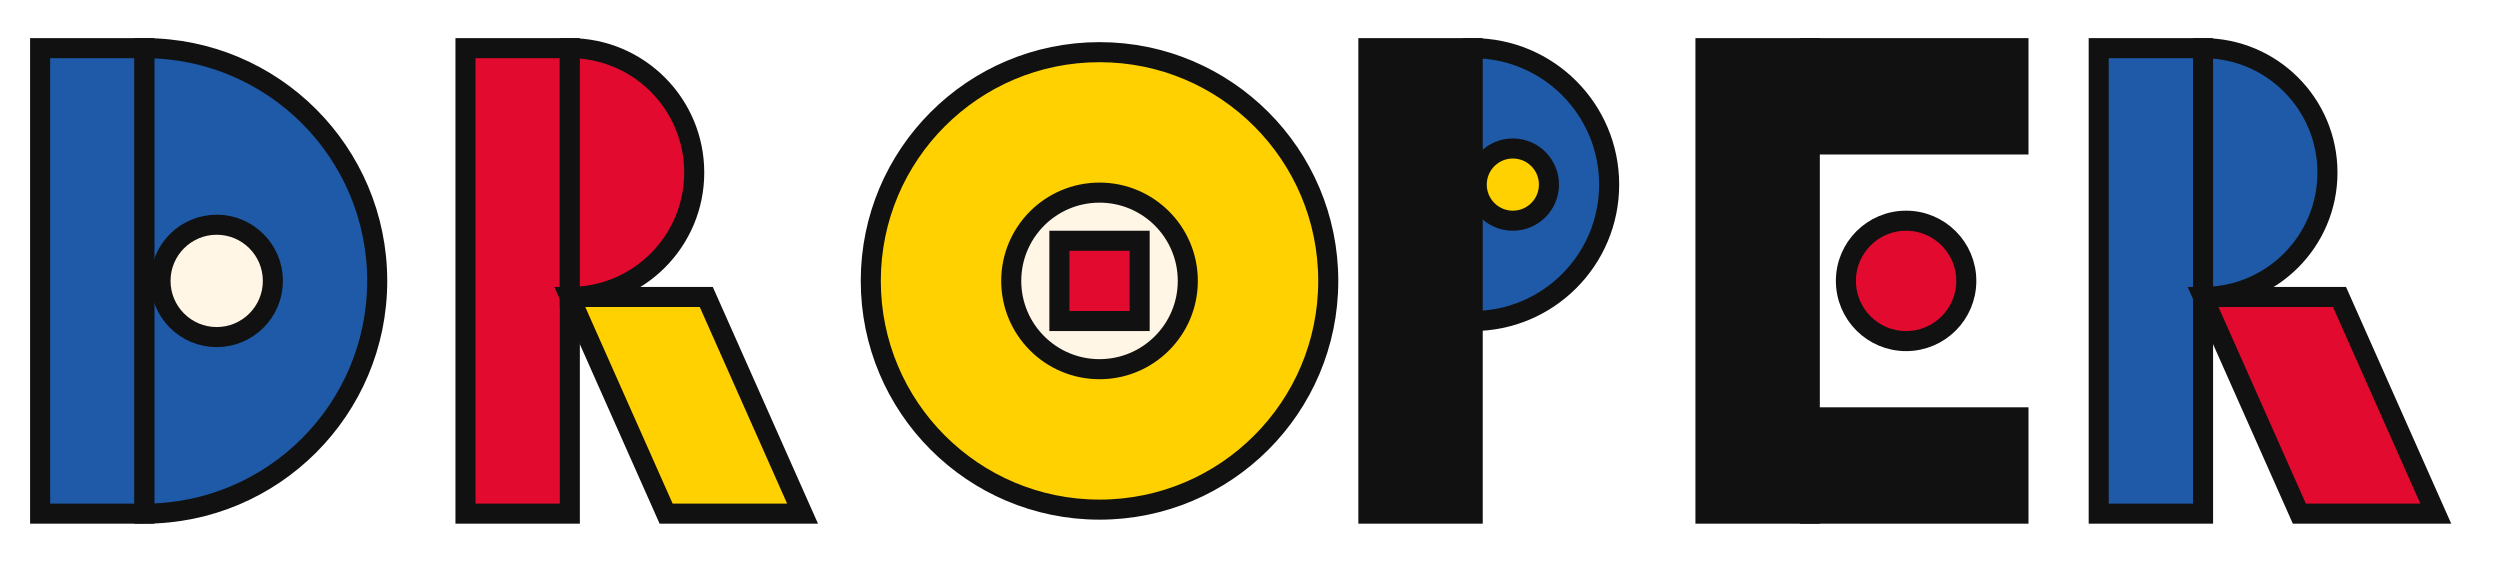
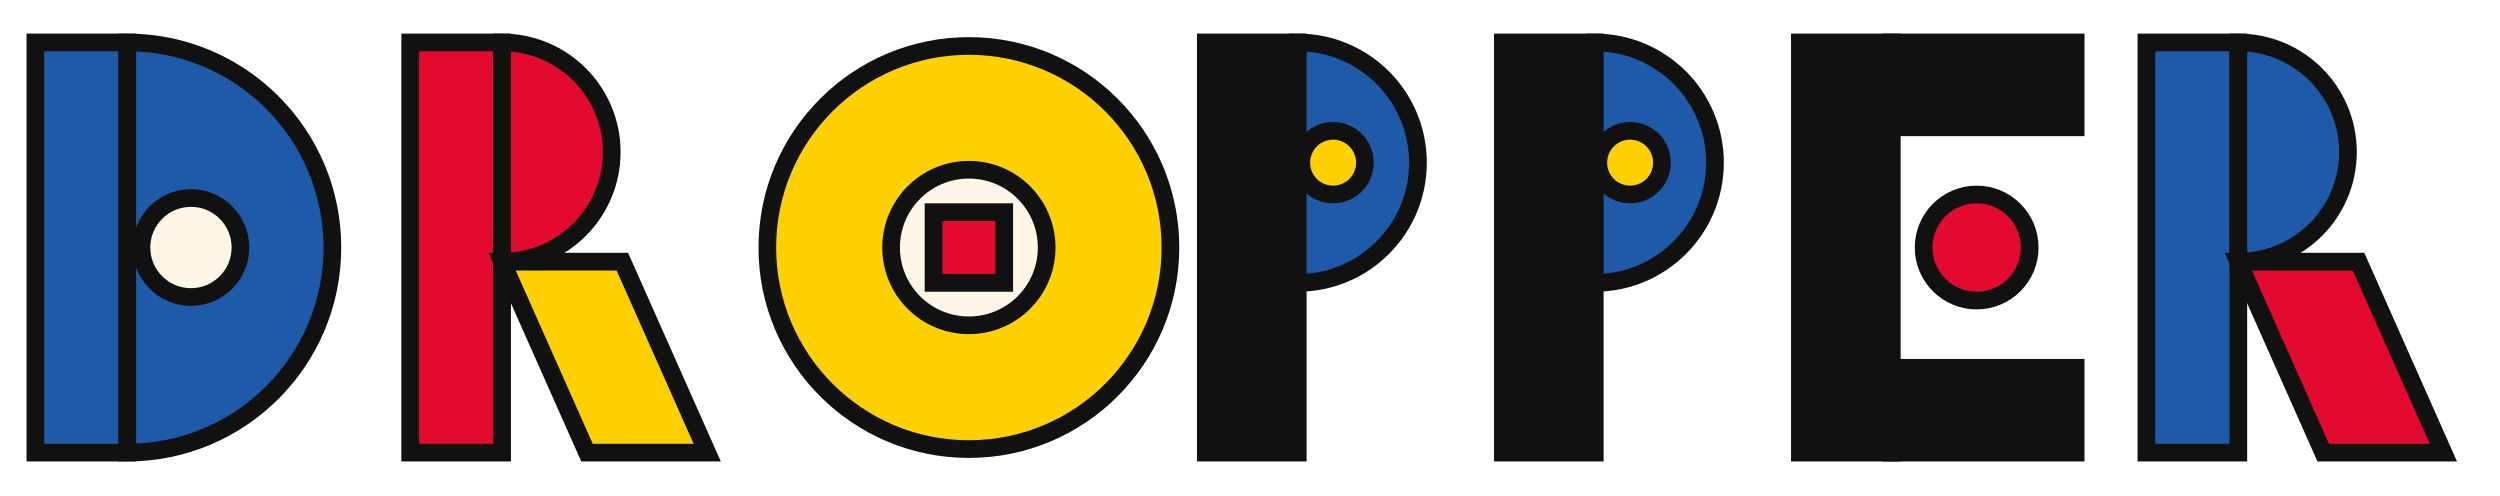
- <svg xmlns="http://www.w3.org/2000/svg" viewBox="0 0 623 140" role="img" aria-label="Droper">
+ <svg xmlns="http://www.w3.org/2000/svg" viewBox="0 0 707 140" role="img" aria-label="Dropper">
  <rect x="10" y="12" width="26" height="116" fill="#1E5AA8" stroke="#111" stroke-width="5" stroke-linejoin="miter" />
  <path d="M36,12 A58,58 0 0 1 36,128 Z" fill="#1E5AA8" stroke="#111" stroke-width="5" stroke-linejoin="miter" />
  <circle cx="54" cy="70" r="14" fill="#FFF6E5" stroke="#111" stroke-width="5" stroke-linejoin="miter" />
  <rect x="116" y="12" width="26" height="116" fill="#E30A2F" stroke="#111" stroke-width="5" stroke-linejoin="miter" />
  <path d="M142,12 A31,31 0 0 1 142,74 Z" fill="#E30A2F" stroke="#111" stroke-width="5" stroke-linejoin="miter" />
  <polygon points="142,74 176,74 200,128 166,128" fill="#FFD100" stroke="#111" stroke-width="5" stroke-linejoin="miter" />
  <circle cx="274" cy="70" r="57" fill="#FFD100" stroke="#111" stroke-width="5" stroke-linejoin="miter" />
  <circle cx="274" cy="70" r="22" fill="#FFF6E5" stroke="#111" stroke-width="5" stroke-linejoin="miter" />
  <rect x="264" y="60" width="20" height="20" fill="#E30A2F" stroke="#111" stroke-width="5" stroke-linejoin="miter" />
  <rect x="341" y="12" width="26" height="116" fill="#111111" stroke="#111" stroke-width="5" stroke-linejoin="miter" />
  <path d="M367,12 A34,34 0 0 1 367,80 Z" fill="#1E5AA8" stroke="#111" stroke-width="5" stroke-linejoin="miter" />
  <circle cx="377" cy="46" r="9" fill="#FFD100" stroke="#111" stroke-width="5" stroke-linejoin="miter" />
  <rect x="425" y="12" width="26" height="116" fill="#111111" stroke="#111" stroke-width="5" stroke-linejoin="miter" />
-   <rect x="451" y="12" width="52" height="24" fill="#111111" stroke="#111" stroke-width="5" stroke-linejoin="miter" />
-   <circle cx="475" cy="70" r="15" fill="#E30A2F" stroke="#111" stroke-width="5" stroke-linejoin="miter" />
-   <rect x="451" y="104" width="52" height="24" fill="#111111" stroke="#111" stroke-width="5" stroke-linejoin="miter" />
-   <rect x="523" y="12" width="26" height="116" fill="#1E5AA8" stroke="#111" stroke-width="5" stroke-linejoin="miter" />
-   <path d="M549,12 A31,31 0 0 1 549,74 Z" fill="#1E5AA8" stroke="#111" stroke-width="5" stroke-linejoin="miter" />
-   <polygon points="549,74 583,74 607,128 573,128" fill="#E30A2F" stroke="#111" stroke-width="5" stroke-linejoin="miter" />
+   <path d="M451,12 A34,34 0 0 1 451,80 Z" fill="#1E5AA8" stroke="#111" stroke-width="5" stroke-linejoin="miter" />
+   <circle cx="461" cy="46" r="9" fill="#FFD100" stroke="#111" stroke-width="5" stroke-linejoin="miter" />
+   <rect x="509" y="12" width="26" height="116" fill="#111111" stroke="#111" stroke-width="5" stroke-linejoin="miter" />
+   <rect x="535" y="12" width="52" height="24" fill="#111111" stroke="#111" stroke-width="5" stroke-linejoin="miter" />
+   <circle cx="559" cy="70" r="15" fill="#E30A2F" stroke="#111" stroke-width="5" stroke-linejoin="miter" />
+   <rect x="535" y="104" width="52" height="24" fill="#111111" stroke="#111" stroke-width="5" stroke-linejoin="miter" />
+   <rect x="607" y="12" width="26" height="116" fill="#1E5AA8" stroke="#111" stroke-width="5" stroke-linejoin="miter" />
+   <path d="M633,12 A31,31 0 0 1 633,74 Z" fill="#1E5AA8" stroke="#111" stroke-width="5" stroke-linejoin="miter" />
+   <polygon points="633,74 667,74 691,128 657,128" fill="#E30A2F" stroke="#111" stroke-width="5" stroke-linejoin="miter" />
</svg>
